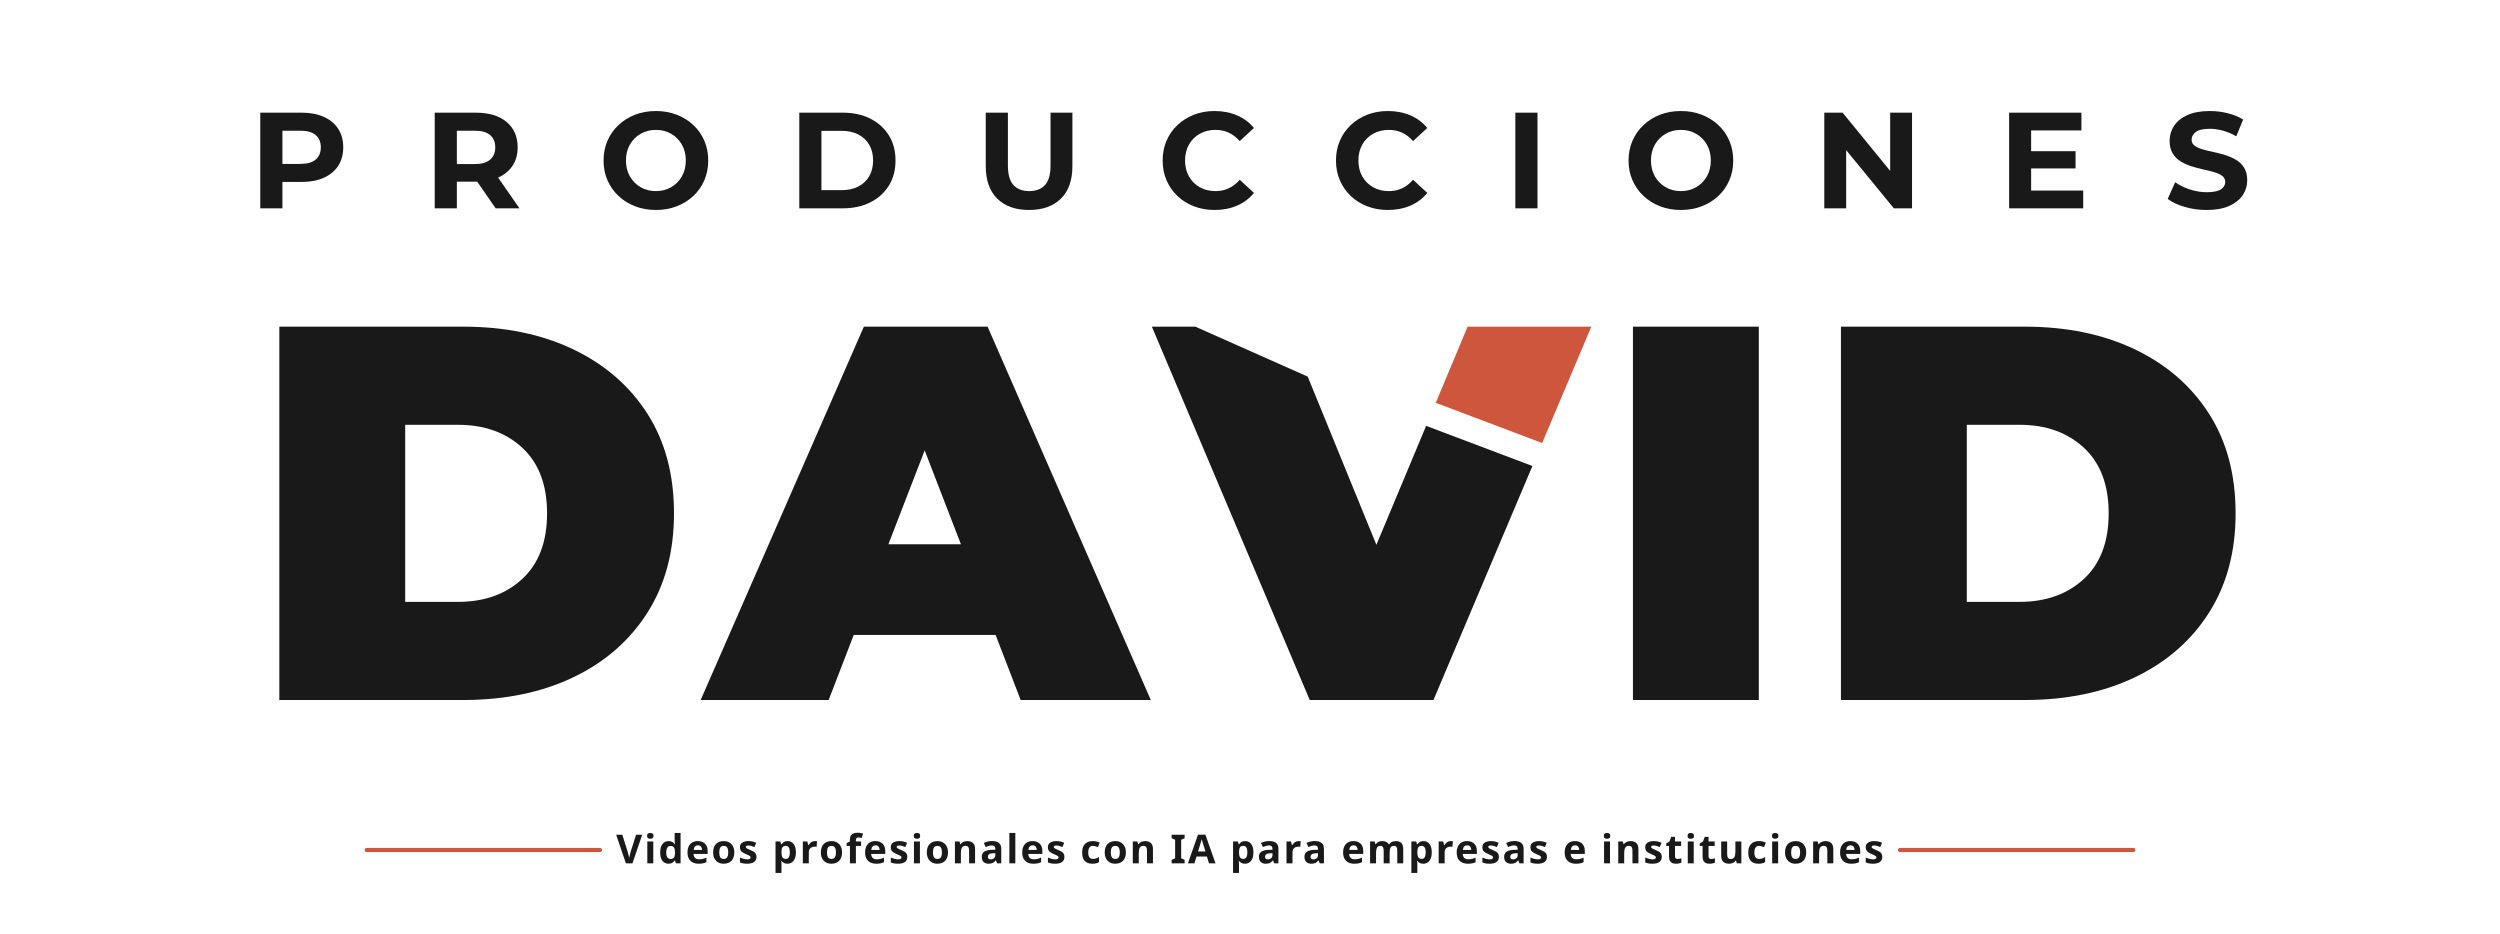
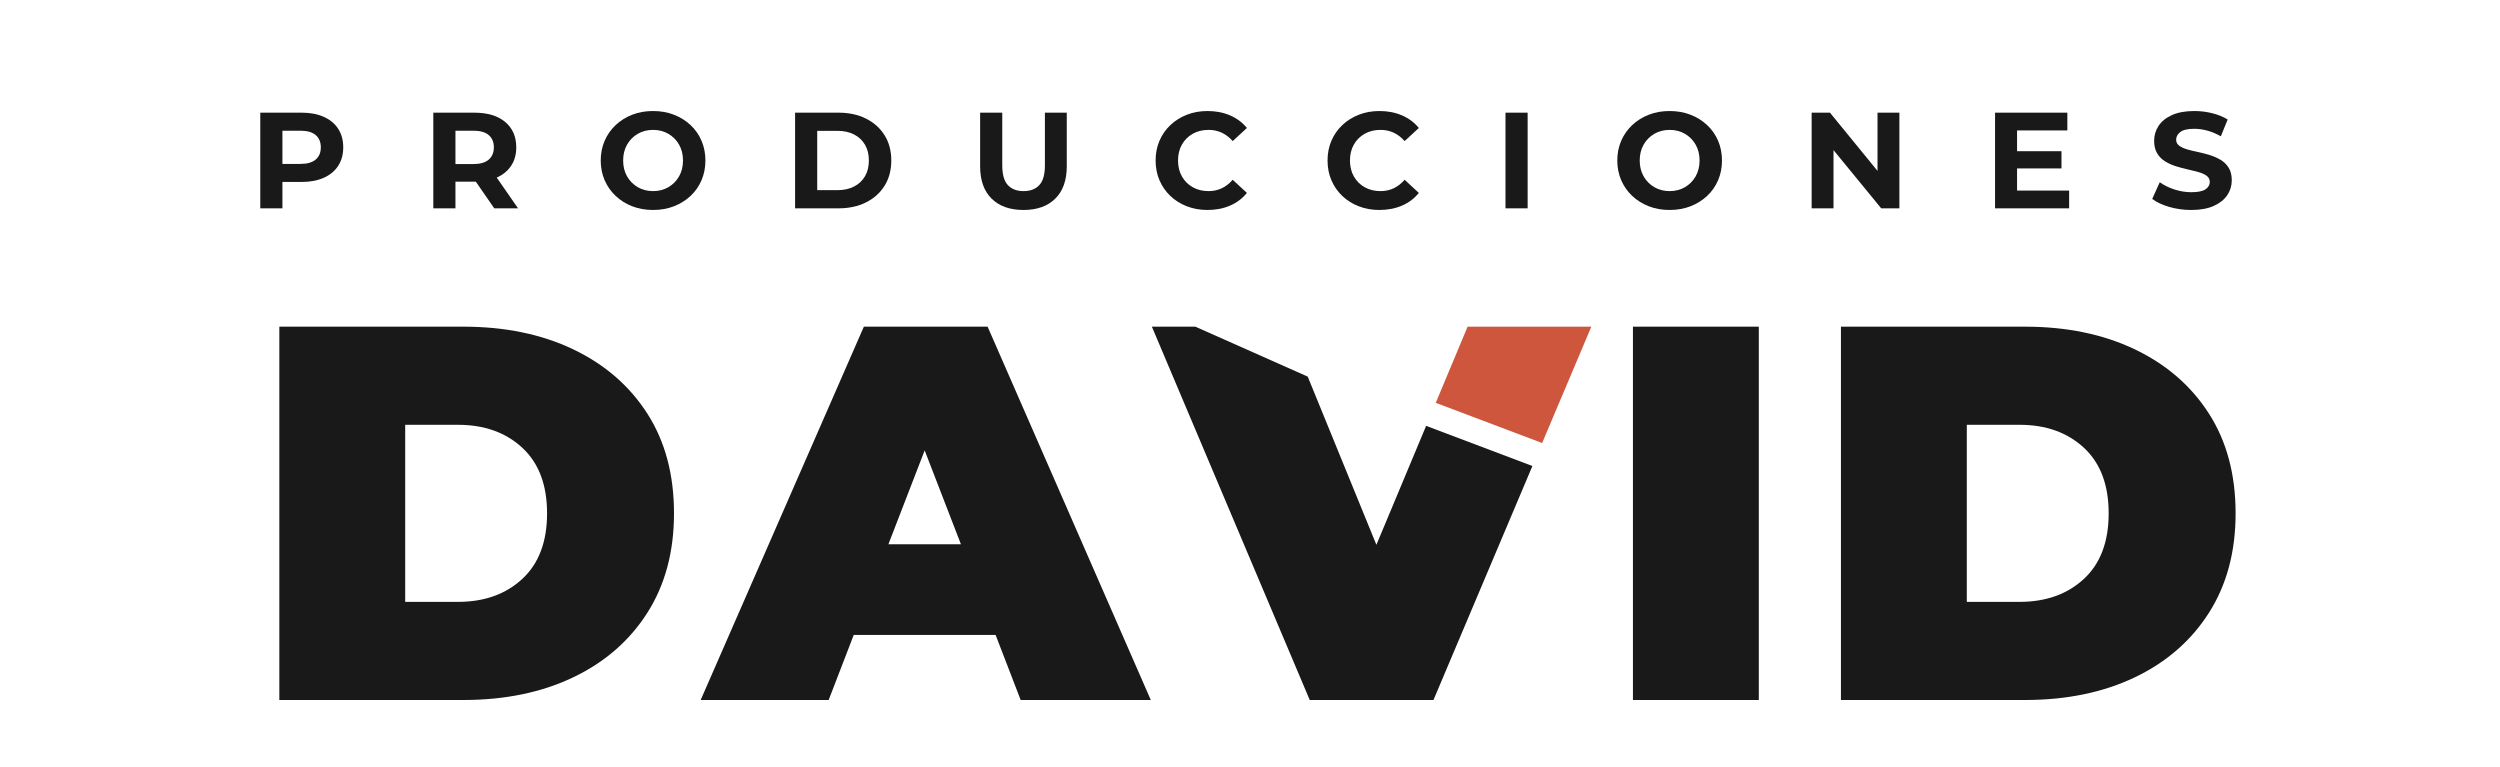
- <svg xmlns="http://www.w3.org/2000/svg" viewBox="0 0 1500 560" width="100%" height="100%">
+ <svg xmlns="http://www.w3.org/2000/svg" viewBox="0 0 1500 460" width="100%" height="100%">
  <defs>
    <clipPath id="v-shard">
      <polygon points="400,600 850,430 850,750 400,750" />
    </clipPath>
    <clipPath id="v-base">
      <polygon points="-50,-50 850,-50 850,380 400,550 -50,750" />
    </clipPath>
  </defs>
  <g fill="#191919">
    <path d="M83 0V700H386Q479 700 547.5 669.5Q616 639 653.0 582.0Q690 525 690 446Q690 368 653.0 311.0Q616 254 547.5 223.5Q479 193 386 193H245V0ZM245 325H377Q451 325 488.5 357.0Q526 389 526 446Q526 504 488.5 536.0Q451 568 377 568H245Z" transform="translate(149.36, 125) scale(0.082, -0.082)" />
-     <path d="M83 0V700H382Q528 700 609.0 632.0Q690 564 690 446Q690 368 652.5 311.5Q615 255 547 225L703 0H529L394 195Q390 195 386 195H245V0ZM245 324H377Q451 324 488.5 356.5Q526 389 526 446Q526 504 488.5 536.0Q451 568 377 568H245Z" transform="translate(254.02, 125) scale(0.082, -0.082)" />
-     <path d="M422 -12Q339 -12 269.5 15.0Q200 42 148.0 91.0Q96 140 67.5 206.0Q39 272 39 350Q39 428 67.5 494.0Q96 560 148.0 609.0Q200 658 269.5 685.0Q339 712 422 712Q505 712 574.5 685.0Q644 658 696.0 609.5Q748 561 776.5 494.5Q805 428 805 350Q805 272 776.5 205.5Q748 139 696.0 90.5Q644 42 574.5 15.0Q505 -12 422 -12ZM422 126Q484 126 533.5 154.5Q583 183 612.0 233.5Q641 284 641 350Q641 416 612.0 466.5Q583 517 533.5 545.5Q484 574 422 574Q360 574 310.5 545.5Q261 517 232.0 466.5Q203 416 203 350Q203 284 232.0 233.5Q261 183 310.5 154.5Q360 126 422 126Z" transform="translate(358.93, 125) scale(0.082, -0.082)" />
-     <path d="M83 0V700H401Q515 700 602.0 656.5Q689 613 738.0 534.5Q787 456 787 350Q787 244 738.0 165.5Q689 87 602.0 43.5Q515 0 401 0ZM245 133H393Q463 133 514.5 159.5Q566 186 594.5 234.5Q623 283 623 350Q623 417 594.5 465.5Q566 514 514.5 540.5Q463 567 393 567H245Z" transform="translate(472.77, 125) scale(0.082, -0.082)" />
-     <path d="M394 -12Q245 -12 161.0 71.0Q77 154 77 308V700H239V314Q239 214 280.0 170.0Q321 126 395 126Q469 126 510.0 170.0Q551 214 551 314V700H711V308Q711 154 627.0 71.0Q543 -12 394 -12Z" transform="translate(585.14, 125) scale(0.082, -0.082)" />
-     <path d="M418 -12Q337 -12 267.5 15.0Q198 42 147.0 90.5Q96 139 67.5 205.0Q39 271 39 350Q39 429 67.5 495.0Q96 561 147.5 609.5Q199 658 268.0 685.0Q337 712 419 712Q510 712 584.0 680.0Q658 648 707 588L603 492Q531 574 427 574Q361 574 310.5 545.5Q260 517 231.5 466.5Q203 416 203 350Q203 284 231.5 233.5Q260 183 310.5 154.5Q361 126 427 126Q531 126 603 209L707 113Q658 52 584.0 20.0Q510 -12 418 -12Z" transform="translate(694.39, 125) scale(0.082, -0.082)" />
-     <path d="M418 -12Q337 -12 267.5 15.0Q198 42 147.0 90.5Q96 139 67.5 205.0Q39 271 39 350Q39 429 67.5 495.0Q96 561 147.5 609.5Q199 658 268.0 685.0Q337 712 419 712Q510 712 584.0 680.0Q658 648 707 588L603 492Q531 574 427 574Q361 574 310.5 545.5Q260 517 231.5 466.5Q203 416 203 350Q203 284 231.5 233.5Q260 183 310.5 154.5Q361 126 427 126Q531 126 603 209L707 113Q658 52 584.0 20.0Q510 -12 418 -12Z" transform="translate(798.39, 125) scale(0.082, -0.082)" />
-     <path d="M83 0V700H245V0Z" transform="translate(902.40, 125) scale(0.082, -0.082)" />
-     <path d="M422 -12Q339 -12 269.5 15.0Q200 42 148.0 91.0Q96 140 67.5 206.0Q39 272 39 350Q39 428 67.5 494.0Q96 560 148.0 609.0Q200 658 269.5 685.0Q339 712 422 712Q505 712 574.5 685.0Q644 658 696.0 609.5Q748 561 776.5 494.5Q805 428 805 350Q805 272 776.5 205.5Q748 139 696.0 90.5Q644 42 574.5 15.0Q505 -12 422 -12ZM422 126Q484 126 533.5 154.5Q583 183 612.0 233.5Q641 284 641 350Q641 416 612.0 466.5Q583 517 533.5 545.5Q484 574 422 574Q360 574 310.5 545.5Q261 517 232.0 466.5Q203 416 203 350Q203 284 232.0 233.5Q261 183 310.5 154.5Q360 126 422 126Z" transform="translate(973.93, 125) scale(0.082, -0.082)" />
-     <path d="M83 0V700H217L565 274V700H725V0H592L243 426V0Z" transform="translate(1087.77, 125) scale(0.082, -0.082)" />
-     <path d="M83 0V700H612V570H244V418H569V292H244V130H625V0Z" transform="translate(1198.67, 125) scale(0.082, -0.082)" />
-     <path d="M313 -12Q229 -12 152.0 10.5Q75 33 28 69L83 191Q127 159 189.0 138.5Q251 118 314 118Q386 118 417.5 139.0Q449 160 449 193Q449 221 427.0 237.5Q405 254 368.5 264.5Q332 275 289.0 284.5Q246 294 202.5 307.5Q159 321 122.5 343.5Q86 366 64.0 402.5Q42 439 42 494Q42 554 74.5 603.5Q107 653 172.5 682.5Q238 712 337 712Q403 712 467.0 696.0Q531 680 580 650L530 527Q481 555 431.5 568.5Q382 582 336 582Q264 582 233.5 558.5Q203 535 203 502Q203 475 225.0 458.5Q247 442 283.0 431.5Q319 421 362.5 412.0Q406 403 449.5 389.5Q493 376 529.5 354.0Q566 332 588.0 296.0Q610 260 610 205Q610 146 577.5 97.0Q545 48 479.0 18.0Q413 -12 313 -12Z" transform="translate(1298.32, 125) scale(0.082, -0.082)" />
+     <path d="M83 0V700H382Q528 700 609.0 632.0Q690 564 690 446Q690 368 652.5 311.5Q615 255 547 225L703 0H529L394 195Q390 195 386 195H245V0ZM245 324H377Q451 324 488.5 356.5Q526 389 526 446Q526 504 488.5 536.0Q451 568 377 568H245Z" transform="translate(253.18, 125) scale(0.082, -0.082)" />
+     <path d="M422 -12Q339 -12 269.5 15.0Q200 42 148.0 91.0Q96 140 67.5 206.0Q39 272 39 350Q39 428 67.5 494.0Q96 560 148.0 609.0Q200 658 269.5 685.0Q339 712 422 712Q505 712 574.5 685.0Q644 658 696.0 609.5Q748 561 776.5 494.5Q805 428 805 350Q805 272 776.5 205.5Q748 139 696.0 90.5Q644 42 574.5 15.0Q505 -12 422 -12ZM422 126Q484 126 533.5 154.5Q583 183 612.0 233.5Q641 284 641 350Q641 416 612.0 466.5Q583 517 533.5 545.5Q484 574 422 574Q360 574 310.5 545.5Q261 517 232.0 466.5Q203 416 203 350Q203 284 232.0 233.5Q261 183 310.5 154.5Q360 126 422 126Z" transform="translate(357.24, 125) scale(0.082, -0.082)" />
+     <path d="M83 0V700H401Q515 700 602.0 656.5Q689 613 738.0 534.5Q787 456 787 350Q787 244 738.0 165.5Q689 87 602.0 43.5Q515 0 401 0ZM245 133H393Q463 133 514.5 159.5Q566 186 594.5 234.5Q623 283 623 350Q623 417 594.5 465.5Q566 514 514.5 540.5Q463 567 393 567H245Z" transform="translate(470.24, 125) scale(0.082, -0.082)" />
+     <path d="M394 -12Q245 -12 161.0 71.0Q77 154 77 308V700H239V314Q239 214 280.0 170.0Q321 126 395 126Q469 126 510.0 170.0Q551 214 551 314V700H711V308Q711 154 627.0 71.0Q543 -12 394 -12Z" transform="translate(581.76, 125) scale(0.082, -0.082)" />
+     <path d="M418 -12Q337 -12 267.5 15.0Q198 42 147.0 90.5Q96 139 67.5 205.0Q39 271 39 350Q39 429 67.5 495.0Q96 561 147.5 609.5Q199 658 268.0 685.0Q337 712 419 712Q510 712 584.0 680.0Q658 648 707 588L603 492Q531 574 427 574Q361 574 310.5 545.5Q260 517 231.5 466.5Q203 416 203 350Q203 284 231.5 233.5Q260 183 310.5 154.5Q361 126 427 126Q531 126 603 209L707 113Q658 52 584.0 20.0Q510 -12 418 -12Z" transform="translate(690.17, 125) scale(0.082, -0.082)" />
+     <path d="M418 -12Q337 -12 267.5 15.0Q198 42 147.0 90.5Q96 139 67.5 205.0Q39 271 39 350Q39 429 67.5 495.0Q96 561 147.5 609.5Q199 658 268.0 685.0Q337 712 419 712Q510 712 584.0 680.0Q658 648 707 588L603 492Q531 574 427 574Q361 574 310.5 545.5Q260 517 231.5 466.5Q203 416 203 350Q203 284 231.5 233.5Q260 183 310.5 154.5Q361 126 427 126Q531 126 603 209L707 113Q658 52 584.0 20.0Q510 -12 418 -12Z" transform="translate(793.33, 125) scale(0.082, -0.082)" />
+     <path d="M83 0V700H245V0Z" transform="translate(896.49, 125) scale(0.082, -0.082)" />
+     <path d="M422 -12Q339 -12 269.5 15.0Q200 42 148.0 91.0Q96 140 67.5 206.0Q39 272 39 350Q39 428 67.5 494.0Q96 560 148.0 609.0Q200 658 269.5 685.0Q339 712 422 712Q505 712 574.5 685.0Q644 658 696.0 609.5Q748 561 776.5 494.5Q805 428 805 350Q805 272 776.5 205.5Q748 139 696.0 90.5Q644 42 574.5 15.0Q505 -12 422 -12ZM422 126Q484 126 533.5 154.5Q583 183 612.0 233.5Q641 284 641 350Q641 416 612.0 466.5Q583 517 533.5 545.5Q484 574 422 574Q360 574 310.5 545.5Q261 517 232.0 466.5Q203 416 203 350Q203 284 232.0 233.5Q261 183 310.5 154.5Q360 126 422 126Z" transform="translate(967.18, 125) scale(0.082, -0.082)" />
+     <path d="M83 0V700H217L565 274V700H725V0H592L243 426V0Z" transform="translate(1080.18, 125) scale(0.082, -0.082)" />
+     <path d="M83 0V700H612V570H244V418H569V292H244V130H625V0Z" transform="translate(1190.23, 125) scale(0.082, -0.082)" />
+     <path d="M313 -12Q229 -12 152.0 10.5Q75 33 28 69L83 191Q127 159 189.0 138.5Q251 118 314 118Q386 118 417.5 139.0Q449 160 449 193Q449 221 427.0 237.5Q405 254 368.5 264.5Q332 275 289.0 284.5Q246 294 202.5 307.5Q159 321 122.5 343.5Q86 366 64.0 402.5Q42 439 42 494Q42 554 74.5 603.5Q107 653 172.5 682.5Q238 712 337 712Q403 712 467.0 696.0Q531 680 580 650L530 527Q481 555 431.5 568.5Q382 582 336 582Q264 582 233.5 558.5Q203 535 203 502Q203 475 225.0 458.5Q247 442 283.0 431.5Q319 421 362.5 412.0Q406 403 449.5 389.5Q493 376 529.5 354.0Q566 332 588.0 296.0Q610 260 610 205Q610 146 577.5 97.0Q545 48 479.0 18.0Q413 -12 313 -12Z" transform="translate(1289.04, 125) scale(0.082, -0.082)" />
  </g>
  <path d="M57 0V700H402Q519 700 608.0 657.5Q697 615 747.0 537.0Q797 459 797 350Q797 242 747.0 163.5Q697 85 608.0 42.5Q519 0 402 0ZM293 184H392Q466 184 512.5 227.0Q559 270 559 350Q559 430 512.5 473.0Q466 516 392 516H293Z" fill="#191919" transform="translate(149.36, 420) scale(0.32, -0.32)" />
  <path d="M-19 0 287 700H519L825 0H581L534 122H268L221 0ZM333 292H469L401 468Z" fill="#191919" transform="translate(426.48, 420) scale(0.32, -0.32)" />
  <g transform="translate(697.20, 420) scale(0.32, -0.32)">
    <path d="M277 0 -19 700H235L402 291L573 700H805L509 0Z" fill="#191919" clip-path="url(#v-base)" />
    <path d="M277 0 -19 700H235L402 291L573 700H805L509 0Z" fill="#CD563C" clip-path="url(#v-shard)" />
  </g>
  <path d="M57 0V700H293V0Z" fill="#191919" transform="translate(961.52, 420) scale(0.32, -0.32)" />
  <path d="M57 0V700H402Q519 700 608.0 657.5Q697 615 747.0 537.0Q797 459 797 350Q797 242 747.0 163.5Q697 85 608.0 42.5Q519 0 402 0ZM293 184H392Q466 184 512.5 227.0Q559 270 559 350Q559 430 512.5 473.0Q466 516 392 516H293Z" fill="#191919" transform="translate(1086.32, 420) scale(0.32, -0.32)" />
-   <line x1="220" y1="510" x2="360" y2="510" stroke="#CD563C" stroke-width="2.5" stroke-linecap="round" />
-   <text x="750" y="518" font-family="Montserrat, sans-serif" font-size="24" font-weight="600" fill="#191919" letter-spacing="0.05em" text-anchor="middle">Videos profesionales con IA para empresas e instituciones</text>
-   <line x1="1140" y1="510" x2="1280" y2="510" stroke="#CD563C" stroke-width="2.5" stroke-linecap="round" />
</svg>
